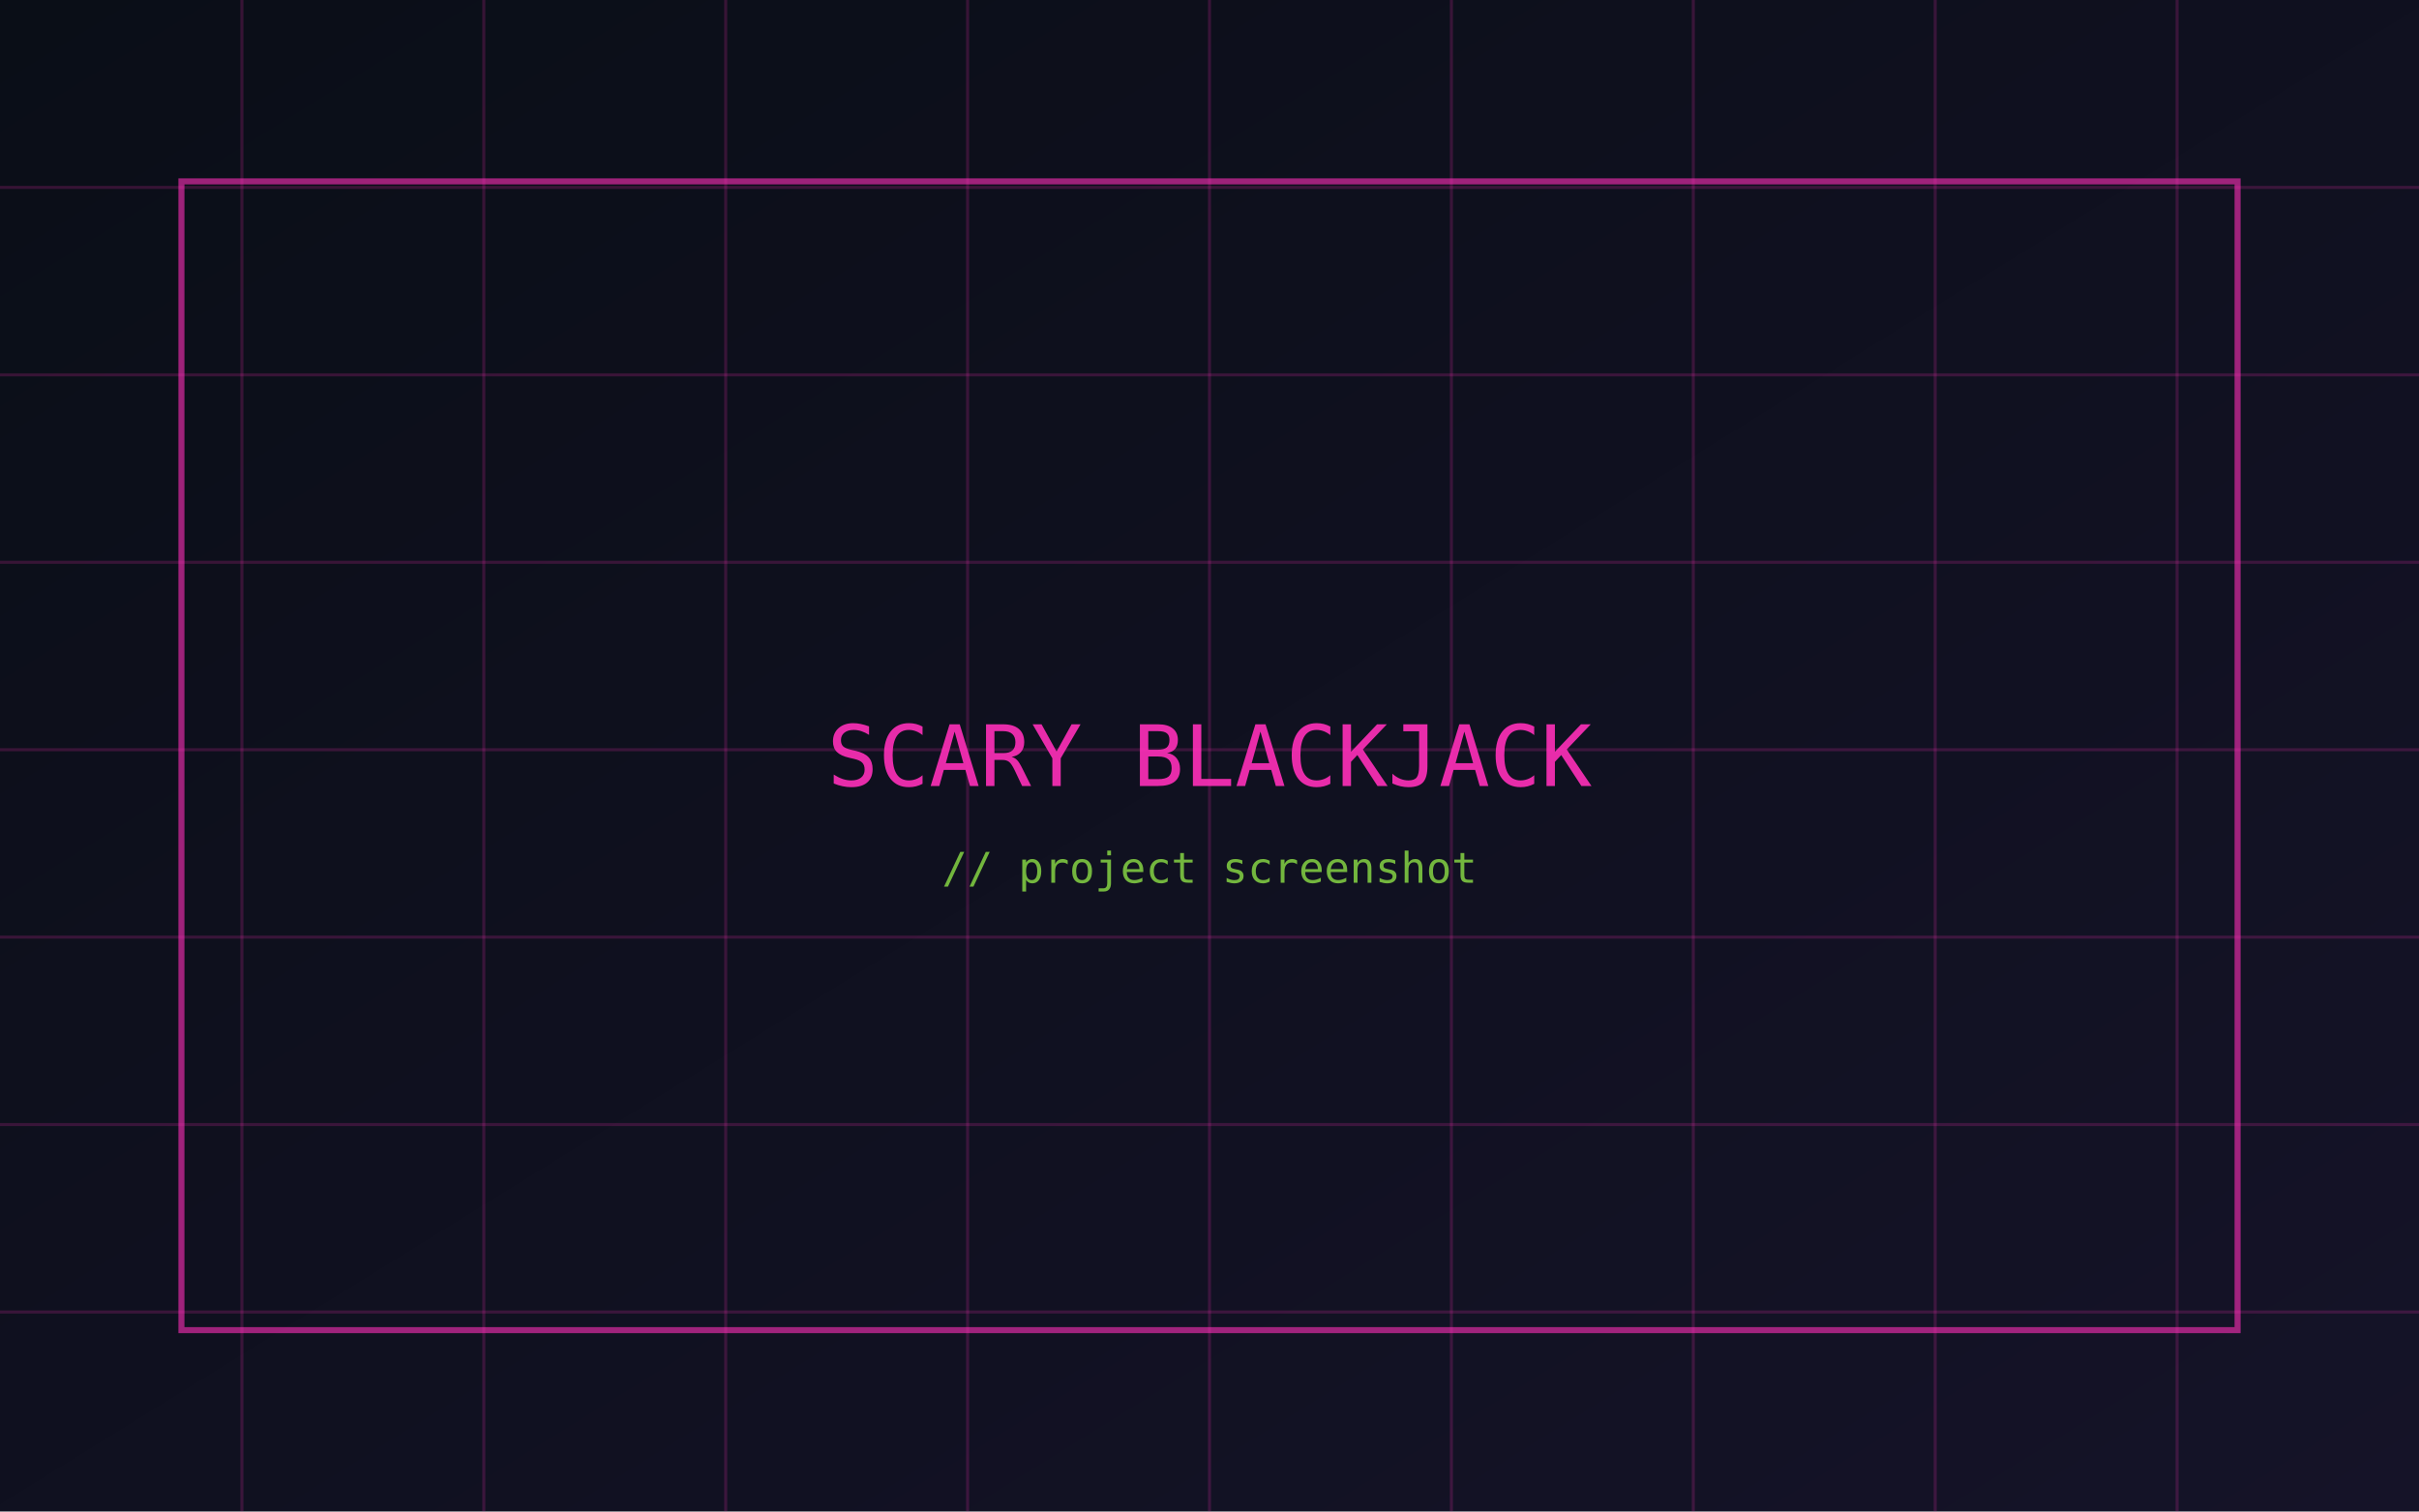
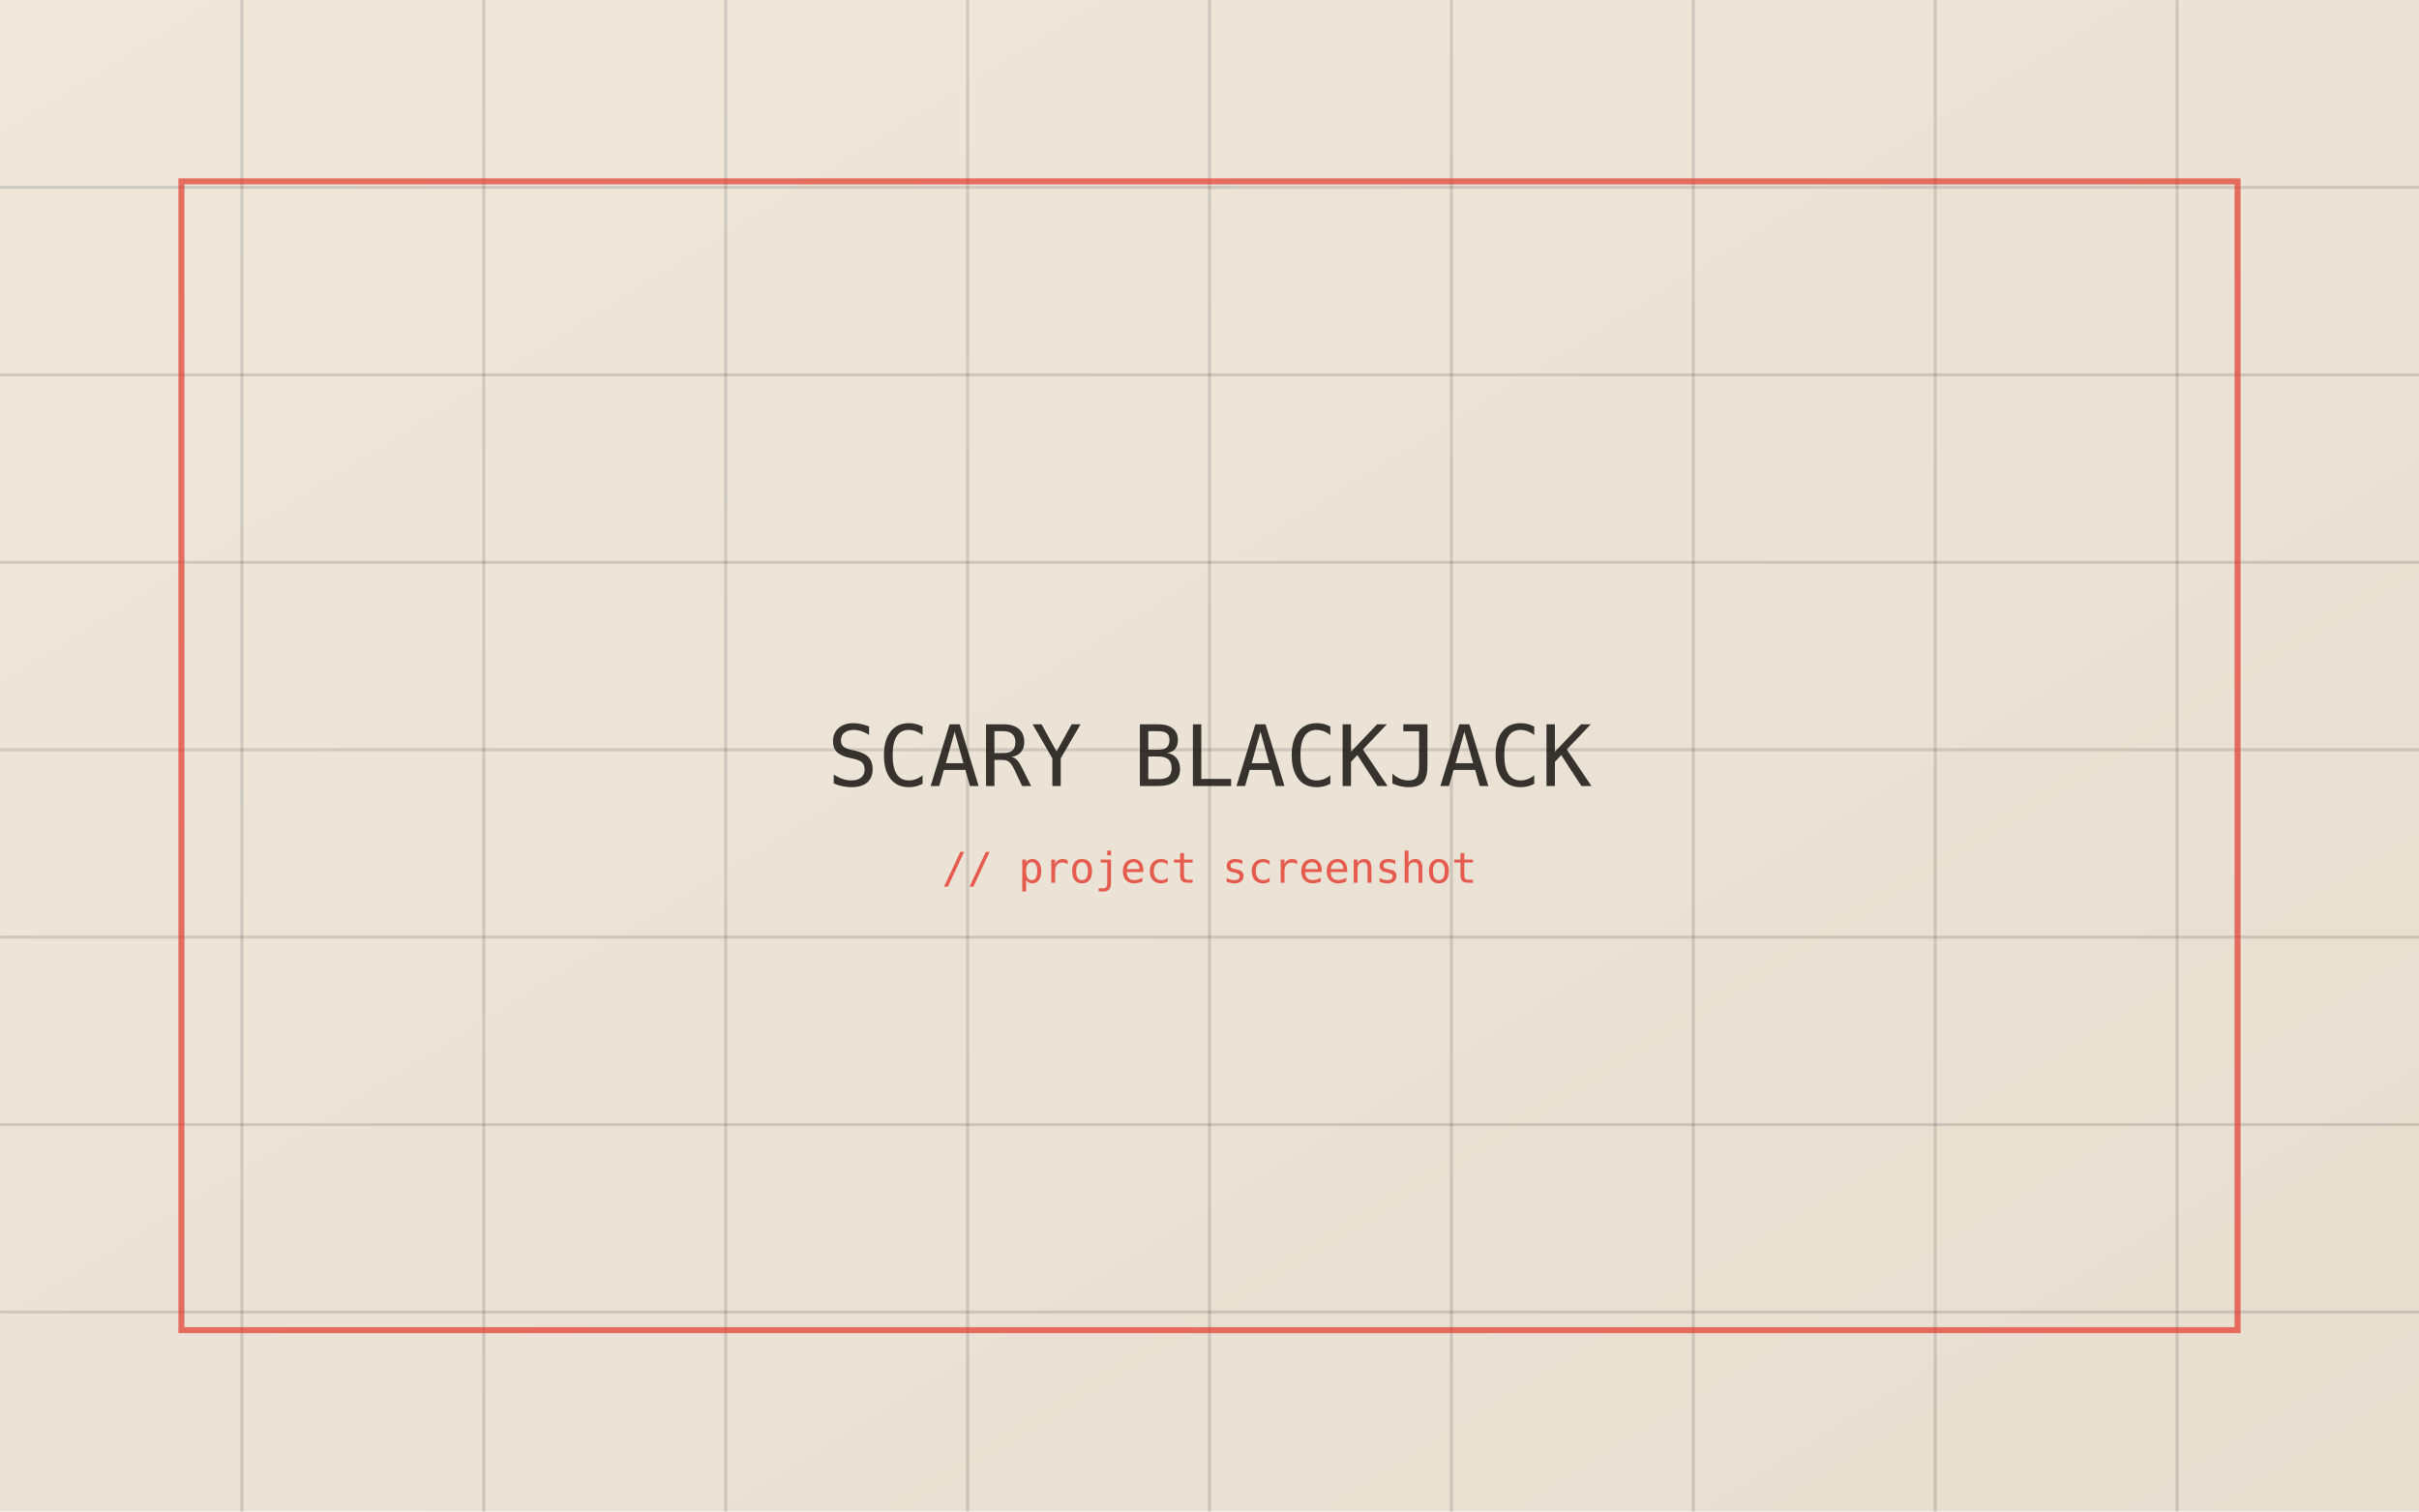
<svg xmlns="http://www.w3.org/2000/svg" viewBox="0 0 800 500">
  <defs>
    <linearGradient id="bg" x1="0" y1="0" x2="1" y2="1">
-       <stop offset="0" stop-color="#0a0e17" />
-       <stop offset="1" stop-color="#151328" />
+       <stop offset="0" stop-color="#efe8db" />
+       <stop offset="1" stop-color="#e7ded0" />
    </linearGradient>
  </defs>
  <rect width="800" height="500" fill="url(#bg)" />
-   <g stroke="#ff2fb9" stroke-opacity="0.18" stroke-width="1">
+   <g stroke="#16130f" stroke-opacity="0.14" stroke-width="1">
    <path d="M0 62 H800 M0 124 H800 M0 186 H800 M0 248 H800 M0 310 H800 M0 372 H800 M0 434 H800" />
    <path d="M80 0 V500 M160 0 V500 M240 0 V500 M320 0 V500 M400 0 V500 M480 0 V500 M560 0 V500 M640 0 V500 M720 0 V500" />
  </g>
-   <rect x="60" y="60" width="680" height="380" fill="none" stroke="#ff2fb9" stroke-width="2" opacity="0.6" />
-   <text x="400" y="260" text-anchor="middle" font-family="monospace" font-size="28" fill="#ff2fb9" opacity="0.9">SCARY BLACKJACK</text>
-   <text x="400" y="292" text-anchor="middle" font-family="monospace" font-size="14" fill="#9dfc4a" opacity="0.7">// project screenshot</text>
+   <rect x="60" y="60" width="680" height="380" fill="none" stroke="#e33a2c" stroke-width="2" opacity="0.7" />
+   <text x="400" y="260" text-anchor="middle" font-family="monospace" font-size="28" fill="#16130f" opacity="0.85">SCARY BLACKJACK</text>
+   <text x="400" y="292" text-anchor="middle" font-family="monospace" font-size="14" fill="#e33a2c" opacity="0.8">// project screenshot</text>
</svg>
